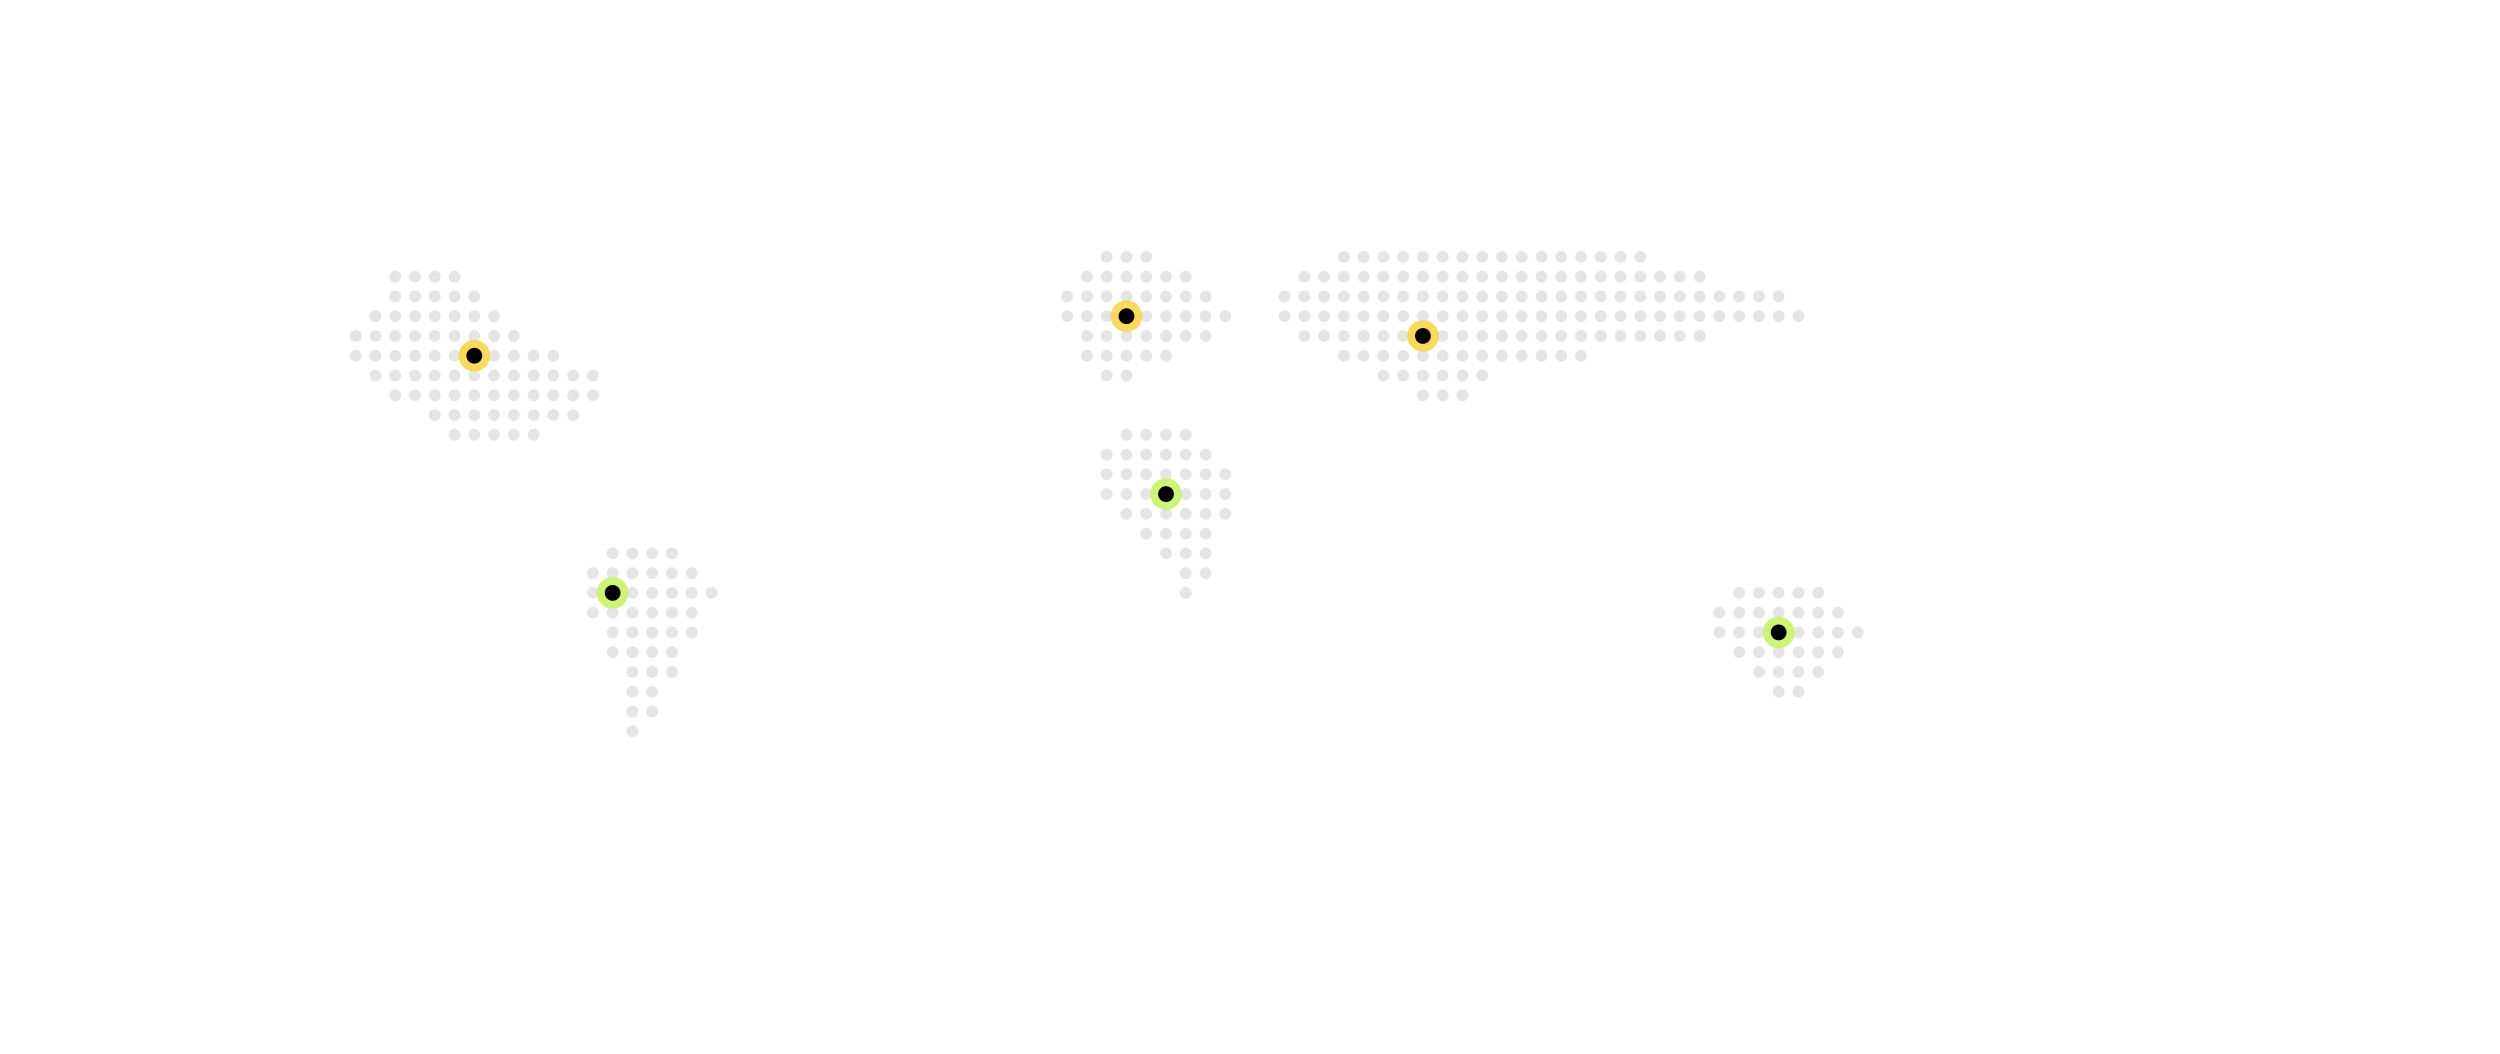
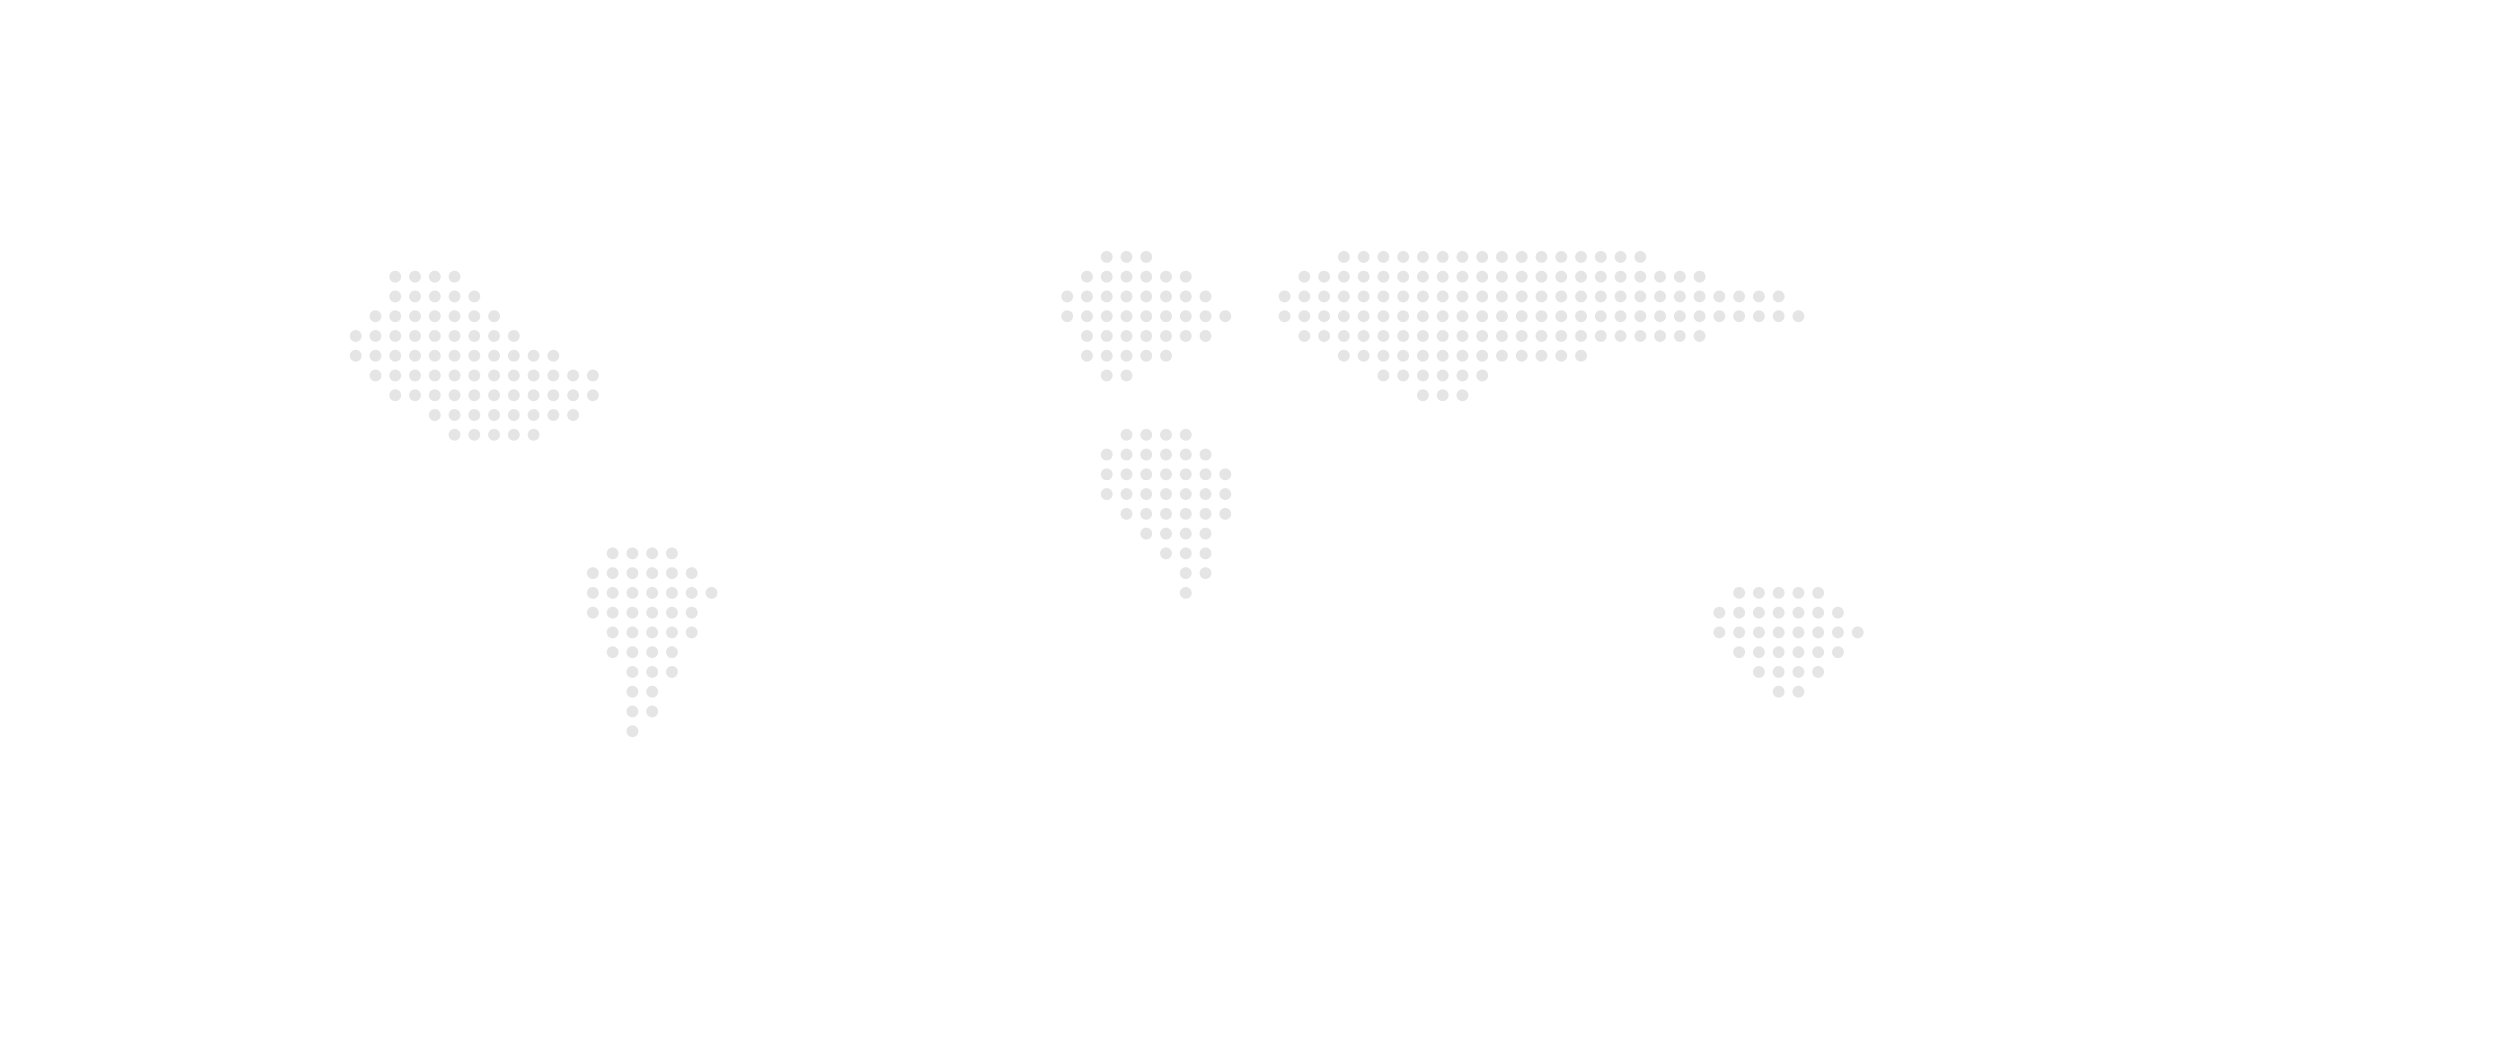
<svg xmlns="http://www.w3.org/2000/svg" viewBox="0 0 1265 533" fill="none">
  <g fill="#e5e5e5">
    <circle cx="200" cy="140" r="3" />
    <circle cx="210" cy="140" r="3" />
    <circle cx="220" cy="140" r="3" />
    <circle cx="230" cy="140" r="3" />
    <circle cx="200" cy="150" r="3" />
    <circle cx="210" cy="150" r="3" />
    <circle cx="220" cy="150" r="3" />
    <circle cx="230" cy="150" r="3" />
    <circle cx="240" cy="150" r="3" />
    <circle cx="190" cy="160" r="3" />
    <circle cx="200" cy="160" r="3" />
    <circle cx="210" cy="160" r="3" />
    <circle cx="220" cy="160" r="3" />
    <circle cx="230" cy="160" r="3" />
    <circle cx="240" cy="160" r="3" />
    <circle cx="250" cy="160" r="3" />
    <circle cx="180" cy="170" r="3" />
    <circle cx="190" cy="170" r="3" />
    <circle cx="200" cy="170" r="3" />
    <circle cx="210" cy="170" r="3" />
    <circle cx="220" cy="170" r="3" />
    <circle cx="230" cy="170" r="3" />
    <circle cx="240" cy="170" r="3" />
    <circle cx="250" cy="170" r="3" />
    <circle cx="260" cy="170" r="3" />
    <circle cx="180" cy="180" r="3" />
    <circle cx="190" cy="180" r="3" />
    <circle cx="200" cy="180" r="3" />
    <circle cx="210" cy="180" r="3" />
    <circle cx="220" cy="180" r="3" />
    <circle cx="230" cy="180" r="3" />
    <circle cx="240" cy="180" r="3" />
    <circle cx="250" cy="180" r="3" />
    <circle cx="260" cy="180" r="3" />
    <circle cx="270" cy="180" r="3" />
    <circle cx="280" cy="180" r="3" />
    <circle cx="190" cy="190" r="3" />
    <circle cx="200" cy="190" r="3" />
    <circle cx="210" cy="190" r="3" />
    <circle cx="220" cy="190" r="3" />
    <circle cx="230" cy="190" r="3" />
    <circle cx="240" cy="190" r="3" />
    <circle cx="250" cy="190" r="3" />
    <circle cx="260" cy="190" r="3" />
    <circle cx="270" cy="190" r="3" />
    <circle cx="280" cy="190" r="3" />
    <circle cx="290" cy="190" r="3" />
    <circle cx="300" cy="190" r="3" />
    <circle cx="200" cy="200" r="3" />
    <circle cx="210" cy="200" r="3" />
    <circle cx="220" cy="200" r="3" />
    <circle cx="230" cy="200" r="3" />
    <circle cx="240" cy="200" r="3" />
    <circle cx="250" cy="200" r="3" />
    <circle cx="260" cy="200" r="3" />
    <circle cx="270" cy="200" r="3" />
    <circle cx="280" cy="200" r="3" />
    <circle cx="290" cy="200" r="3" />
    <circle cx="300" cy="200" r="3" />
    <circle cx="220" cy="210" r="3" />
    <circle cx="230" cy="210" r="3" />
    <circle cx="240" cy="210" r="3" />
    <circle cx="250" cy="210" r="3" />
    <circle cx="260" cy="210" r="3" />
    <circle cx="270" cy="210" r="3" />
    <circle cx="280" cy="210" r="3" />
    <circle cx="290" cy="210" r="3" />
    <circle cx="230" cy="220" r="3" />
    <circle cx="240" cy="220" r="3" />
    <circle cx="250" cy="220" r="3" />
    <circle cx="260" cy="220" r="3" />
    <circle cx="270" cy="220" r="3" />
    <circle cx="310" cy="280" r="3" />
    <circle cx="320" cy="280" r="3" />
    <circle cx="330" cy="280" r="3" />
    <circle cx="340" cy="280" r="3" />
    <circle cx="300" cy="290" r="3" />
    <circle cx="310" cy="290" r="3" />
    <circle cx="320" cy="290" r="3" />
    <circle cx="330" cy="290" r="3" />
    <circle cx="340" cy="290" r="3" />
    <circle cx="350" cy="290" r="3" />
    <circle cx="300" cy="300" r="3" />
    <circle cx="310" cy="300" r="3" />
    <circle cx="320" cy="300" r="3" />
    <circle cx="330" cy="300" r="3" />
    <circle cx="340" cy="300" r="3" />
    <circle cx="350" cy="300" r="3" />
    <circle cx="360" cy="300" r="3" />
    <circle cx="300" cy="310" r="3" />
    <circle cx="310" cy="310" r="3" />
    <circle cx="320" cy="310" r="3" />
    <circle cx="330" cy="310" r="3" />
    <circle cx="340" cy="310" r="3" />
    <circle cx="350" cy="310" r="3" />
    <circle cx="310" cy="320" r="3" />
    <circle cx="320" cy="320" r="3" />
    <circle cx="330" cy="320" r="3" />
    <circle cx="340" cy="320" r="3" />
    <circle cx="350" cy="320" r="3" />
    <circle cx="310" cy="330" r="3" />
    <circle cx="320" cy="330" r="3" />
    <circle cx="330" cy="330" r="3" />
    <circle cx="340" cy="330" r="3" />
    <circle cx="320" cy="340" r="3" />
    <circle cx="330" cy="340" r="3" />
    <circle cx="340" cy="340" r="3" />
    <circle cx="320" cy="350" r="3" />
    <circle cx="330" cy="350" r="3" />
    <circle cx="320" cy="360" r="3" />
    <circle cx="330" cy="360" r="3" />
    <circle cx="320" cy="370" r="3" />
    <circle cx="560" cy="130" r="3" />
    <circle cx="570" cy="130" r="3" />
    <circle cx="580" cy="130" r="3" />
    <circle cx="550" cy="140" r="3" />
    <circle cx="560" cy="140" r="3" />
    <circle cx="570" cy="140" r="3" />
    <circle cx="580" cy="140" r="3" />
    <circle cx="590" cy="140" r="3" />
    <circle cx="600" cy="140" r="3" />
    <circle cx="540" cy="150" r="3" />
    <circle cx="550" cy="150" r="3" />
    <circle cx="560" cy="150" r="3" />
    <circle cx="570" cy="150" r="3" />
    <circle cx="580" cy="150" r="3" />
    <circle cx="590" cy="150" r="3" />
    <circle cx="600" cy="150" r="3" />
    <circle cx="610" cy="150" r="3" />
    <circle cx="540" cy="160" r="3" />
    <circle cx="550" cy="160" r="3" />
    <circle cx="560" cy="160" r="3" />
    <circle cx="570" cy="160" r="3" />
    <circle cx="580" cy="160" r="3" />
    <circle cx="590" cy="160" r="3" />
    <circle cx="600" cy="160" r="3" />
    <circle cx="610" cy="160" r="3" />
    <circle cx="620" cy="160" r="3" />
    <circle cx="550" cy="170" r="3" />
    <circle cx="560" cy="170" r="3" />
    <circle cx="570" cy="170" r="3" />
    <circle cx="580" cy="170" r="3" />
    <circle cx="590" cy="170" r="3" />
    <circle cx="600" cy="170" r="3" />
    <circle cx="610" cy="170" r="3" />
    <circle cx="550" cy="180" r="3" />
    <circle cx="560" cy="180" r="3" />
    <circle cx="570" cy="180" r="3" />
    <circle cx="580" cy="180" r="3" />
    <circle cx="590" cy="180" r="3" />
    <circle cx="560" cy="190" r="3" />
    <circle cx="570" cy="190" r="3" />
    <circle cx="570" cy="220" r="3" />
    <circle cx="580" cy="220" r="3" />
    <circle cx="590" cy="220" r="3" />
    <circle cx="600" cy="220" r="3" />
    <circle cx="560" cy="230" r="3" />
    <circle cx="570" cy="230" r="3" />
    <circle cx="580" cy="230" r="3" />
    <circle cx="590" cy="230" r="3" />
    <circle cx="600" cy="230" r="3" />
    <circle cx="610" cy="230" r="3" />
    <circle cx="560" cy="240" r="3" />
    <circle cx="570" cy="240" r="3" />
    <circle cx="580" cy="240" r="3" />
    <circle cx="590" cy="240" r="3" />
    <circle cx="600" cy="240" r="3" />
    <circle cx="610" cy="240" r="3" />
    <circle cx="620" cy="240" r="3" />
    <circle cx="560" cy="250" r="3" />
    <circle cx="570" cy="250" r="3" />
    <circle cx="580" cy="250" r="3" />
    <circle cx="590" cy="250" r="3" />
    <circle cx="600" cy="250" r="3" />
    <circle cx="610" cy="250" r="3" />
    <circle cx="620" cy="250" r="3" />
    <circle cx="570" cy="260" r="3" />
    <circle cx="580" cy="260" r="3" />
    <circle cx="590" cy="260" r="3" />
    <circle cx="600" cy="260" r="3" />
    <circle cx="610" cy="260" r="3" />
    <circle cx="620" cy="260" r="3" />
    <circle cx="580" cy="270" r="3" />
    <circle cx="590" cy="270" r="3" />
    <circle cx="600" cy="270" r="3" />
    <circle cx="610" cy="270" r="3" />
    <circle cx="590" cy="280" r="3" />
    <circle cx="600" cy="280" r="3" />
    <circle cx="610" cy="280" r="3" />
    <circle cx="600" cy="290" r="3" />
    <circle cx="610" cy="290" r="3" />
    <circle cx="600" cy="300" r="3" />
    <circle cx="680" cy="130" r="3" />
    <circle cx="690" cy="130" r="3" />
    <circle cx="700" cy="130" r="3" />
    <circle cx="710" cy="130" r="3" />
    <circle cx="720" cy="130" r="3" />
    <circle cx="730" cy="130" r="3" />
    <circle cx="740" cy="130" r="3" />
    <circle cx="750" cy="130" r="3" />
    <circle cx="760" cy="130" r="3" />
    <circle cx="770" cy="130" r="3" />
    <circle cx="780" cy="130" r="3" />
    <circle cx="790" cy="130" r="3" />
    <circle cx="800" cy="130" r="3" />
    <circle cx="810" cy="130" r="3" />
    <circle cx="820" cy="130" r="3" />
    <circle cx="830" cy="130" r="3" />
    <circle cx="660" cy="140" r="3" />
    <circle cx="670" cy="140" r="3" />
    <circle cx="680" cy="140" r="3" />
    <circle cx="690" cy="140" r="3" />
    <circle cx="700" cy="140" r="3" />
    <circle cx="710" cy="140" r="3" />
    <circle cx="720" cy="140" r="3" />
    <circle cx="730" cy="140" r="3" />
    <circle cx="740" cy="140" r="3" />
    <circle cx="750" cy="140" r="3" />
    <circle cx="760" cy="140" r="3" />
    <circle cx="770" cy="140" r="3" />
    <circle cx="780" cy="140" r="3" />
    <circle cx="790" cy="140" r="3" />
    <circle cx="800" cy="140" r="3" />
    <circle cx="810" cy="140" r="3" />
    <circle cx="820" cy="140" r="3" />
    <circle cx="830" cy="140" r="3" />
    <circle cx="840" cy="140" r="3" />
    <circle cx="850" cy="140" r="3" />
    <circle cx="860" cy="140" r="3" />
    <circle cx="650" cy="150" r="3" />
    <circle cx="660" cy="150" r="3" />
    <circle cx="670" cy="150" r="3" />
    <circle cx="680" cy="150" r="3" />
    <circle cx="690" cy="150" r="3" />
    <circle cx="700" cy="150" r="3" />
    <circle cx="710" cy="150" r="3" />
    <circle cx="720" cy="150" r="3" />
    <circle cx="730" cy="150" r="3" />
    <circle cx="740" cy="150" r="3" />
    <circle cx="750" cy="150" r="3" />
    <circle cx="760" cy="150" r="3" />
    <circle cx="770" cy="150" r="3" />
    <circle cx="780" cy="150" r="3" />
    <circle cx="790" cy="150" r="3" />
    <circle cx="800" cy="150" r="3" />
    <circle cx="810" cy="150" r="3" />
    <circle cx="820" cy="150" r="3" />
    <circle cx="830" cy="150" r="3" />
    <circle cx="840" cy="150" r="3" />
    <circle cx="850" cy="150" r="3" />
    <circle cx="860" cy="150" r="3" />
    <circle cx="870" cy="150" r="3" />
    <circle cx="880" cy="150" r="3" />
    <circle cx="890" cy="150" r="3" />
    <circle cx="900" cy="150" r="3" />
    <circle cx="650" cy="160" r="3" />
    <circle cx="660" cy="160" r="3" />
    <circle cx="670" cy="160" r="3" />
    <circle cx="680" cy="160" r="3" />
    <circle cx="690" cy="160" r="3" />
    <circle cx="700" cy="160" r="3" />
    <circle cx="710" cy="160" r="3" />
    <circle cx="720" cy="160" r="3" />
    <circle cx="730" cy="160" r="3" />
    <circle cx="740" cy="160" r="3" />
    <circle cx="750" cy="160" r="3" />
    <circle cx="760" cy="160" r="3" />
    <circle cx="770" cy="160" r="3" />
    <circle cx="780" cy="160" r="3" />
    <circle cx="790" cy="160" r="3" />
    <circle cx="800" cy="160" r="3" />
    <circle cx="810" cy="160" r="3" />
    <circle cx="820" cy="160" r="3" />
    <circle cx="830" cy="160" r="3" />
    <circle cx="840" cy="160" r="3" />
    <circle cx="850" cy="160" r="3" />
    <circle cx="860" cy="160" r="3" />
    <circle cx="870" cy="160" r="3" />
    <circle cx="880" cy="160" r="3" />
    <circle cx="890" cy="160" r="3" />
    <circle cx="900" cy="160" r="3" />
    <circle cx="910" cy="160" r="3" />
    <circle cx="660" cy="170" r="3" />
    <circle cx="670" cy="170" r="3" />
    <circle cx="680" cy="170" r="3" />
    <circle cx="690" cy="170" r="3" />
    <circle cx="700" cy="170" r="3" />
    <circle cx="710" cy="170" r="3" />
    <circle cx="720" cy="170" r="3" />
    <circle cx="730" cy="170" r="3" />
    <circle cx="740" cy="170" r="3" />
    <circle cx="750" cy="170" r="3" />
    <circle cx="760" cy="170" r="3" />
    <circle cx="770" cy="170" r="3" />
    <circle cx="780" cy="170" r="3" />
    <circle cx="790" cy="170" r="3" />
    <circle cx="800" cy="170" r="3" />
    <circle cx="810" cy="170" r="3" />
    <circle cx="820" cy="170" r="3" />
    <circle cx="830" cy="170" r="3" />
    <circle cx="840" cy="170" r="3" />
    <circle cx="850" cy="170" r="3" />
    <circle cx="860" cy="170" r="3" />
    <circle cx="680" cy="180" r="3" />
    <circle cx="690" cy="180" r="3" />
    <circle cx="700" cy="180" r="3" />
    <circle cx="710" cy="180" r="3" />
    <circle cx="720" cy="180" r="3" />
    <circle cx="730" cy="180" r="3" />
    <circle cx="740" cy="180" r="3" />
    <circle cx="750" cy="180" r="3" />
    <circle cx="760" cy="180" r="3" />
    <circle cx="770" cy="180" r="3" />
    <circle cx="780" cy="180" r="3" />
    <circle cx="790" cy="180" r="3" />
    <circle cx="800" cy="180" r="3" />
    <circle cx="700" cy="190" r="3" />
    <circle cx="710" cy="190" r="3" />
    <circle cx="720" cy="190" r="3" />
    <circle cx="730" cy="190" r="3" />
    <circle cx="740" cy="190" r="3" />
    <circle cx="750" cy="190" r="3" />
    <circle cx="720" cy="200" r="3" />
    <circle cx="730" cy="200" r="3" />
    <circle cx="740" cy="200" r="3" />
    <circle cx="880" cy="300" r="3" />
    <circle cx="890" cy="300" r="3" />
    <circle cx="900" cy="300" r="3" />
    <circle cx="910" cy="300" r="3" />
    <circle cx="920" cy="300" r="3" />
    <circle cx="870" cy="310" r="3" />
    <circle cx="880" cy="310" r="3" />
    <circle cx="890" cy="310" r="3" />
    <circle cx="900" cy="310" r="3" />
    <circle cx="910" cy="310" r="3" />
    <circle cx="920" cy="310" r="3" />
    <circle cx="930" cy="310" r="3" />
    <circle cx="870" cy="320" r="3" />
    <circle cx="880" cy="320" r="3" />
    <circle cx="890" cy="320" r="3" />
    <circle cx="900" cy="320" r="3" />
    <circle cx="910" cy="320" r="3" />
    <circle cx="920" cy="320" r="3" />
    <circle cx="930" cy="320" r="3" />
    <circle cx="940" cy="320" r="3" />
    <circle cx="880" cy="330" r="3" />
    <circle cx="890" cy="330" r="3" />
    <circle cx="900" cy="330" r="3" />
    <circle cx="910" cy="330" r="3" />
    <circle cx="920" cy="330" r="3" />
    <circle cx="930" cy="330" r="3" />
    <circle cx="890" cy="340" r="3" />
    <circle cx="900" cy="340" r="3" />
    <circle cx="910" cy="340" r="3" />
    <circle cx="920" cy="340" r="3" />
    <circle cx="900" cy="350" r="3" />
    <circle cx="910" cy="350" r="3" />
  </g>
-   <g>
-     <circle cx="240" cy="180" r="8" fill="#fbd550" opacity="0.9" />
-     <circle cx="240" cy="180" r="4" fill="#000" />
-     <circle cx="310" cy="300" r="8" fill="#c9f269" opacity="0.9" />
-     <circle cx="310" cy="300" r="4" fill="#000" />
-     <circle cx="570" cy="160" r="8" fill="#fbd550" opacity="0.9" />
-     <circle cx="570" cy="160" r="4" fill="#000" />
-     <circle cx="590" cy="250" r="8" fill="#c9f269" opacity="0.9" />
-     <circle cx="590" cy="250" r="4" fill="#000" />
-     <circle cx="720" cy="170" r="8" fill="#fbd550" opacity="0.9" />
-     <circle cx="720" cy="170" r="4" fill="#000" />
-     <circle cx="900" cy="320" r="8" fill="#c9f269" opacity="0.9" />
-     <circle cx="900" cy="320" r="4" fill="#000" />
-   </g>
</svg>
